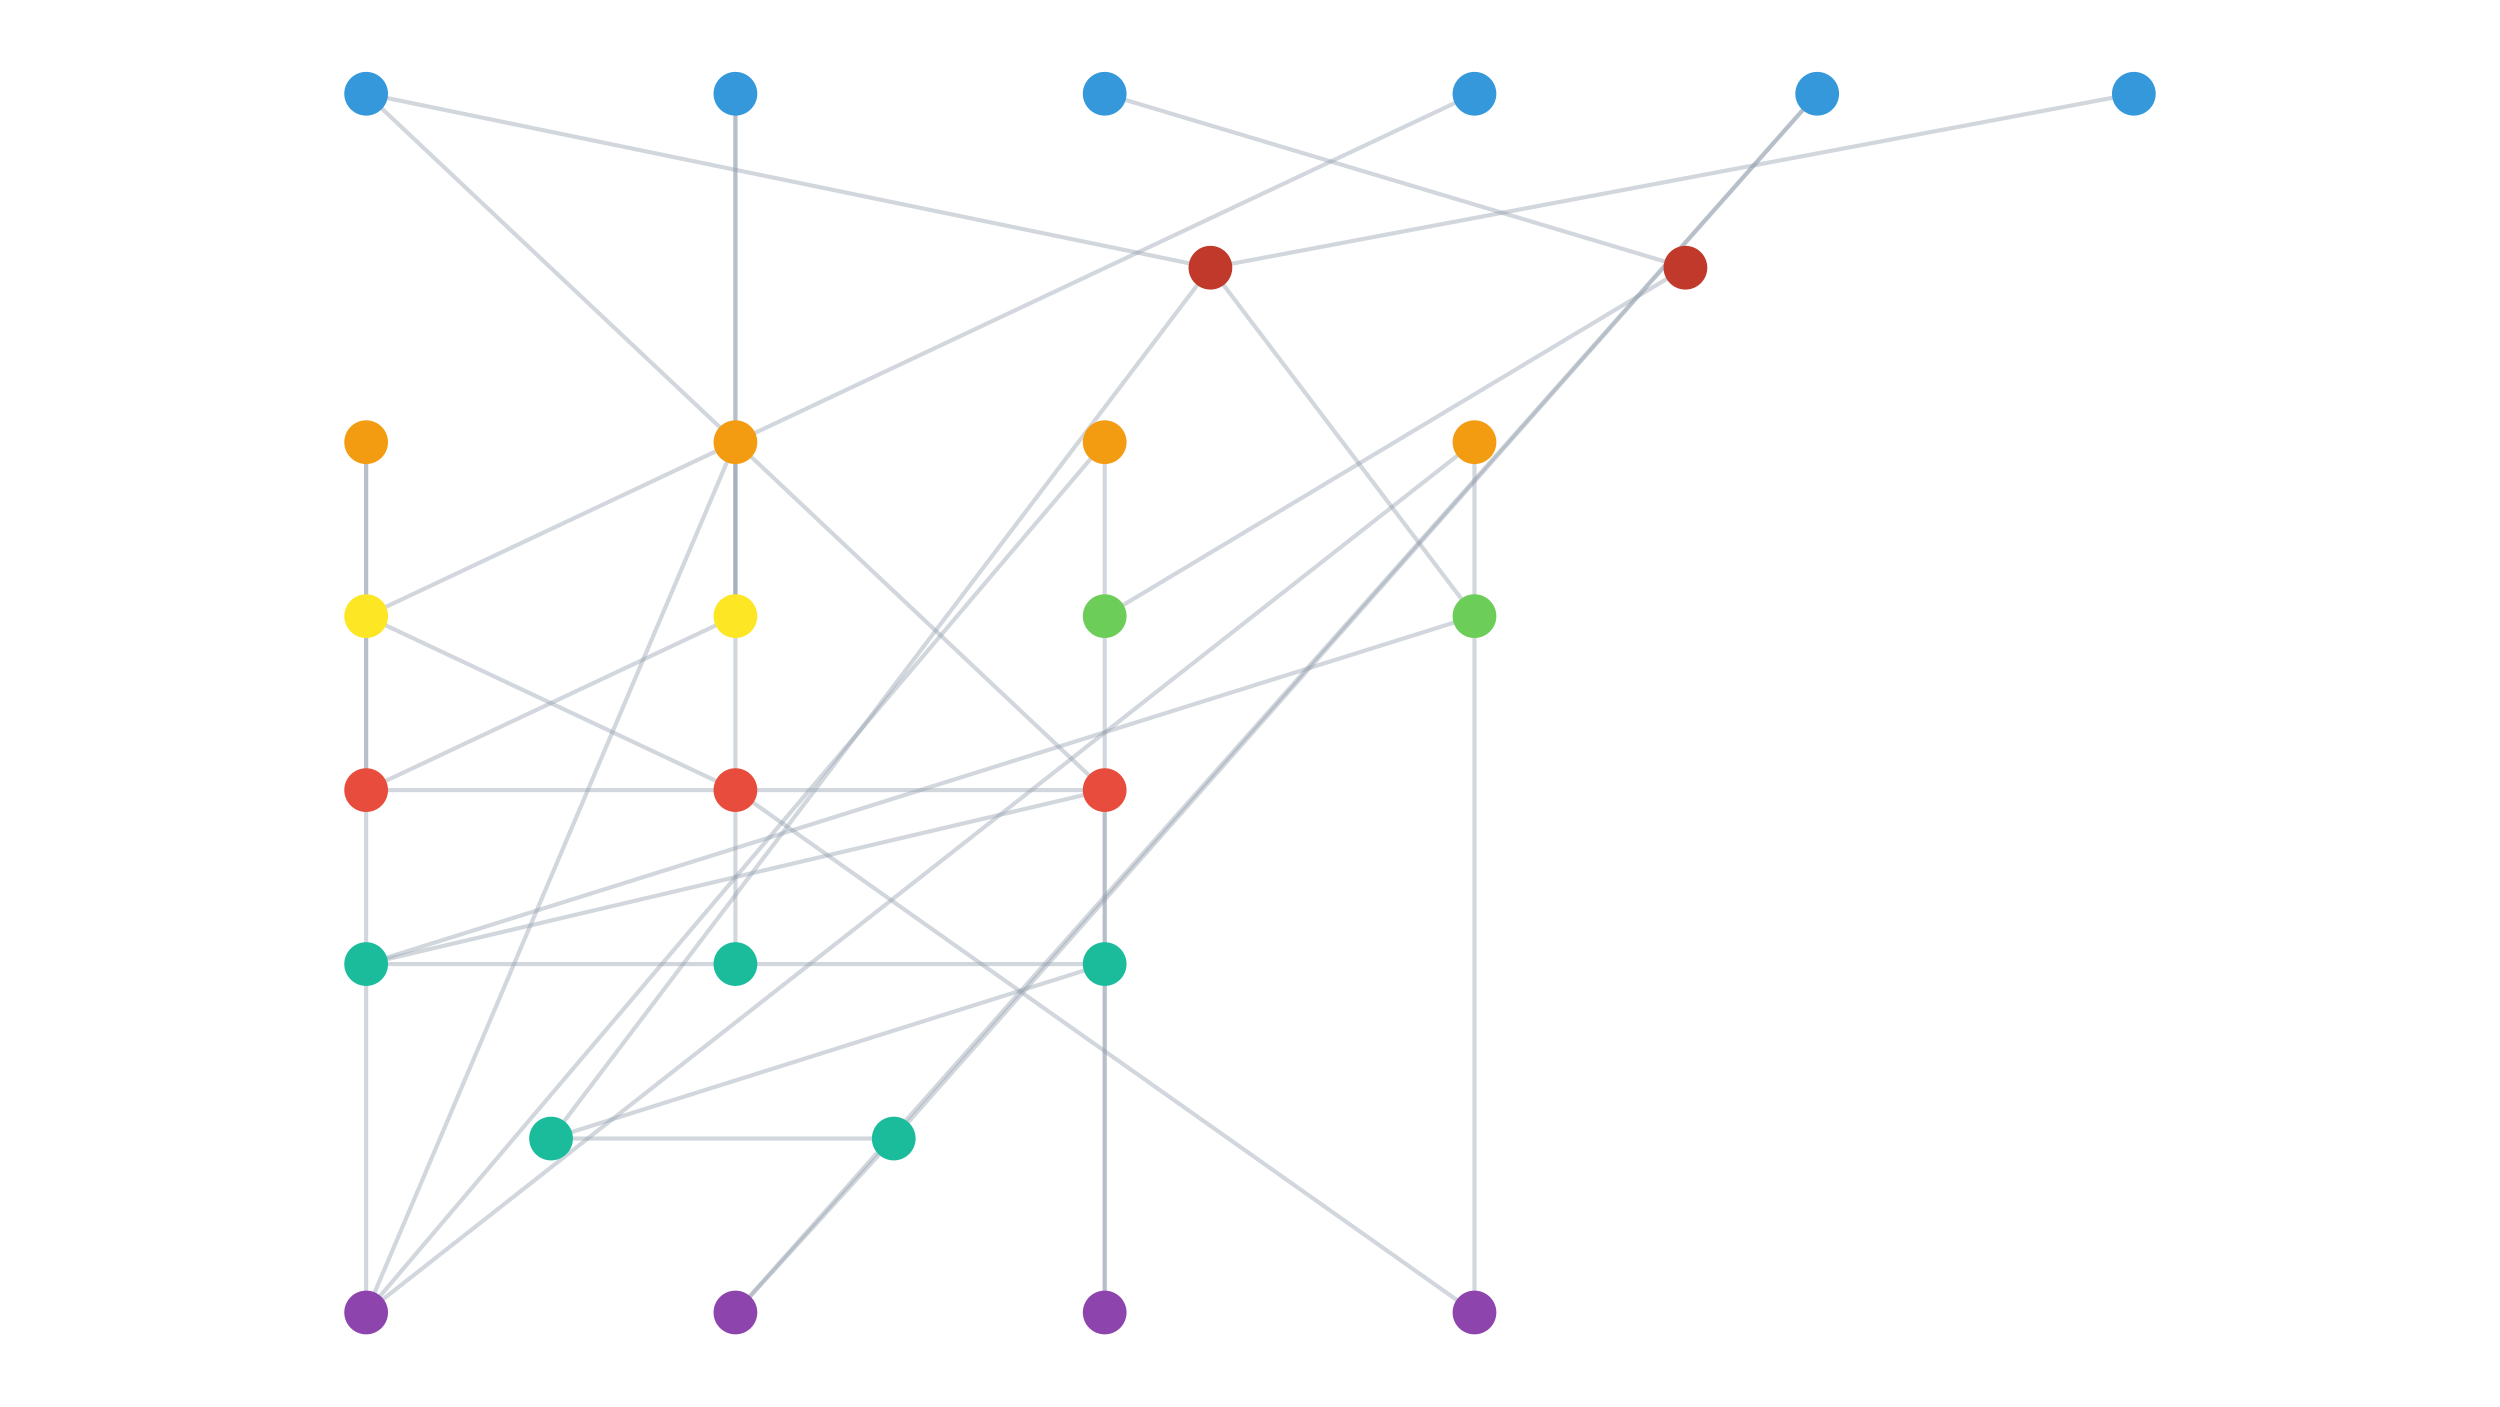
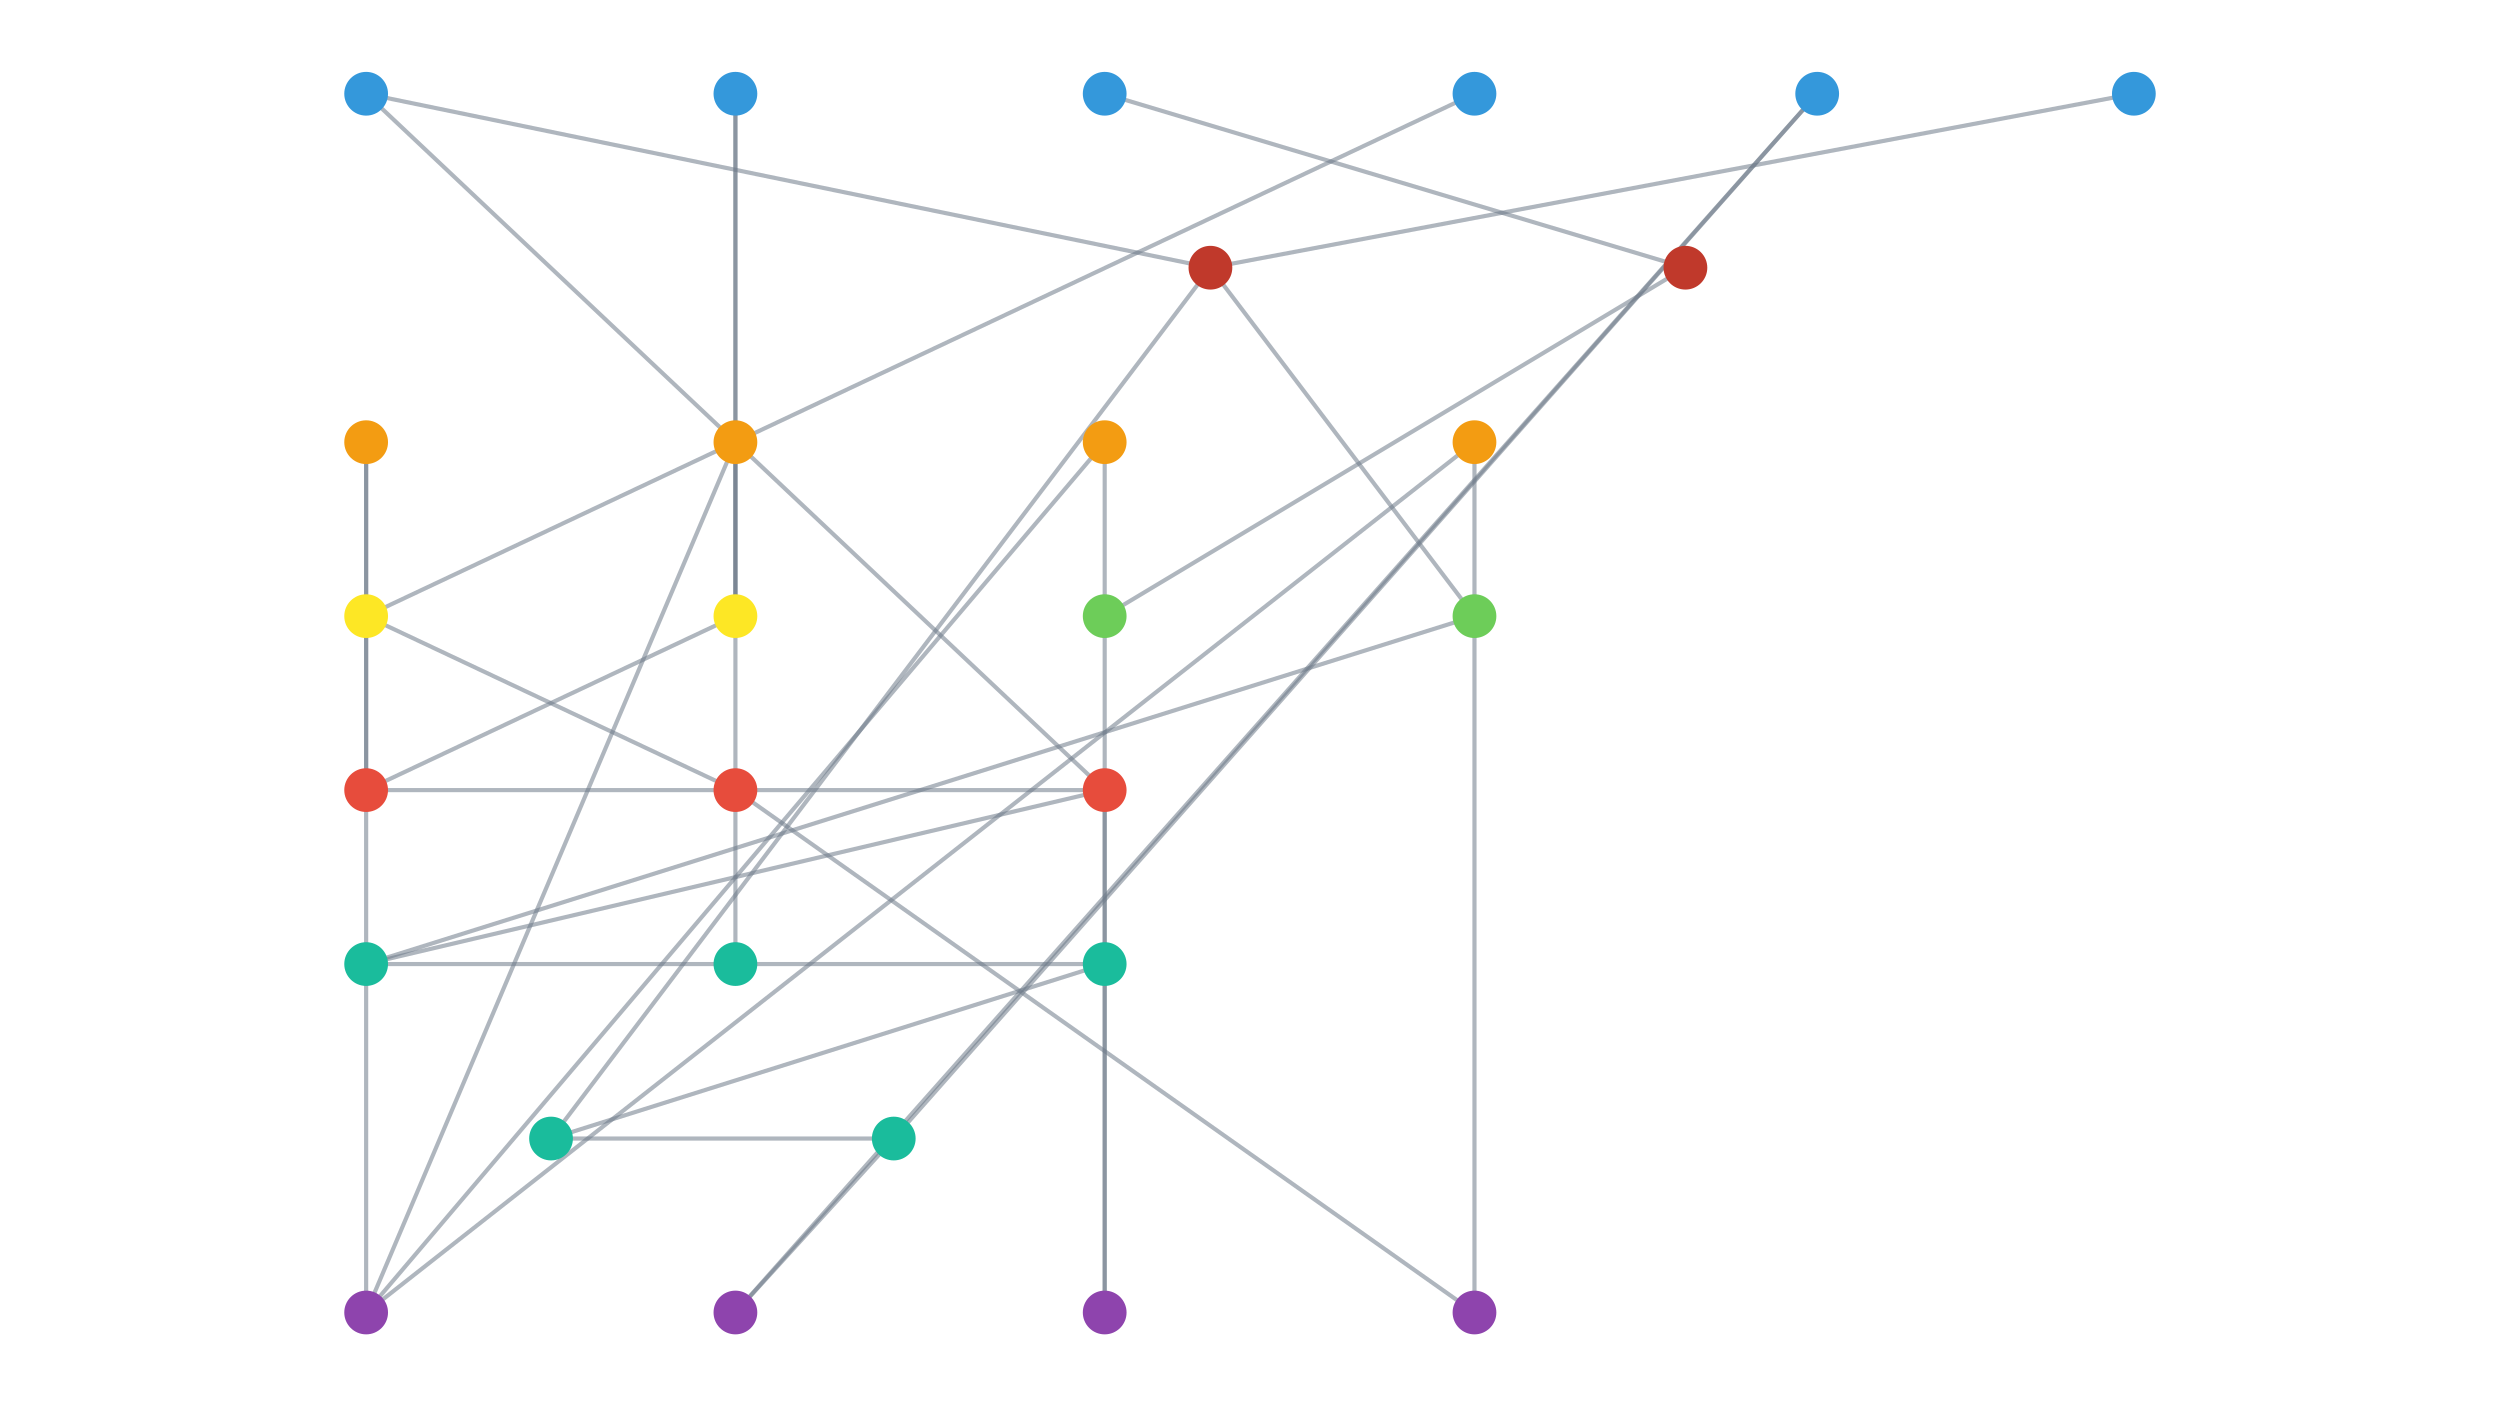
<svg xmlns="http://www.w3.org/2000/svg" viewBox="0 0 480 270" role="img" aria-hidden="true">
-   <g stroke="#8E9BAA" stroke-opacity="0.4" stroke-width="0.8">
+   <g stroke="#6E7A89" stroke-opacity="0.55" stroke-width="0.8">
    <line x1="70.3" y1="18.0" x2="232.4" y2="51.4" />
    <line x1="409.7" y1="18.0" x2="232.4" y2="51.4" />
    <line x1="212.1" y1="18.0" x2="323.6" y2="51.4" />
    <line x1="283.1" y1="18.0" x2="70.3" y2="118.3" />
    <line x1="70.3" y1="84.9" x2="70.3" y2="118.3" />
    <line x1="141.2" y1="84.9" x2="141.2" y2="118.3" />
    <line x1="141.2" y1="18.0" x2="141.2" y2="118.3" />
    <line x1="212.1" y1="84.9" x2="212.1" y2="118.3" />
    <line x1="323.6" y1="51.4" x2="212.1" y2="118.3" />
    <line x1="283.1" y1="84.9" x2="283.1" y2="118.3" />
    <line x1="232.4" y1="51.4" x2="283.1" y2="118.3" />
    <line x1="70.3" y1="118.3" x2="70.3" y2="151.7" />
    <line x1="141.2" y1="118.3" x2="70.3" y2="151.7" />
    <line x1="70.3" y1="118.3" x2="141.2" y2="151.7" />
    <line x1="141.2" y1="18.0" x2="141.2" y2="151.7" />
    <line x1="70.3" y1="151.7" x2="212.1" y2="151.7" />
    <line x1="70.3" y1="18.0" x2="212.1" y2="151.7" />
    <line x1="212.1" y1="151.7" x2="70.3" y2="185.1" />
    <line x1="283.1" y1="118.3" x2="70.3" y2="185.1" />
    <line x1="70.3" y1="185.1" x2="141.2" y2="185.1" />
    <line x1="141.2" y1="151.7" x2="141.2" y2="185.1" />
    <line x1="141.2" y1="185.1" x2="212.1" y2="185.1" />
    <line x1="212.1" y1="118.3" x2="212.1" y2="185.1" />
    <line x1="232.4" y1="51.4" x2="105.8" y2="218.6" />
    <line x1="212.1" y1="185.1" x2="105.8" y2="218.6" />
    <line x1="105.8" y1="218.6" x2="171.6" y2="218.6" />
    <line x1="348.9" y1="18.0" x2="171.6" y2="218.6" />
    <line x1="70.3" y1="84.9" x2="70.3" y2="252.0" />
    <line x1="141.2" y1="84.9" x2="70.3" y2="252.0" />
    <line x1="212.1" y1="84.9" x2="70.3" y2="252.0" />
    <line x1="283.1" y1="84.9" x2="70.3" y2="252.0" />
    <line x1="171.6" y1="218.6" x2="141.2" y2="252.0" />
    <line x1="348.9" y1="18.0" x2="141.2" y2="252.0" />
    <line x1="212.1" y1="185.1" x2="212.1" y2="252.0" />
    <line x1="212.1" y1="151.7" x2="212.1" y2="252.0" />
    <line x1="141.2" y1="151.7" x2="283.1" y2="252.0" />
    <line x1="283.1" y1="118.3" x2="283.1" y2="252.0" />
  </g>
  <g>
    <circle cx="70.3" cy="18.0" r="4.2" fill="#3498DB" />
    <circle cx="141.2" cy="18.0" r="4.2" fill="#3498DB" />
    <circle cx="212.1" cy="18.0" r="4.2" fill="#3498DB" />
    <circle cx="283.1" cy="18.0" r="4.2" fill="#3498DB" />
    <circle cx="348.9" cy="18.0" r="4.2" fill="#3498DB" />
    <circle cx="409.7" cy="18.0" r="4.2" fill="#3498DB" />
    <circle cx="232.4" cy="51.4" r="4.2" fill="#C0392B" />
    <circle cx="323.6" cy="51.4" r="4.2" fill="#C0392B" />
    <circle cx="70.3" cy="84.9" r="4.2" fill="#F39C12" />
    <circle cx="141.2" cy="84.9" r="4.2" fill="#F39C12" />
    <circle cx="212.1" cy="84.9" r="4.2" fill="#F39C12" />
    <circle cx="283.1" cy="84.9" r="4.2" fill="#F39C12" />
    <circle cx="70.3" cy="118.3" r="4.2" fill="#FDE725" />
    <circle cx="141.2" cy="118.3" r="4.2" fill="#FDE725" />
    <circle cx="212.1" cy="118.3" r="4.2" fill="#6DCD59" />
    <circle cx="283.1" cy="118.3" r="4.2" fill="#6DCD59" />
    <circle cx="70.3" cy="151.7" r="4.2" fill="#E74C3C" />
    <circle cx="141.2" cy="151.7" r="4.2" fill="#E74C3C" />
    <circle cx="212.1" cy="151.7" r="4.2" fill="#E74C3C" />
    <circle cx="70.3" cy="185.1" r="4.2" fill="#1ABC9C" />
    <circle cx="141.2" cy="185.1" r="4.2" fill="#1ABC9C" />
    <circle cx="212.1" cy="185.1" r="4.2" fill="#1ABC9C" />
    <circle cx="105.8" cy="218.6" r="4.2" fill="#1ABC9C" />
    <circle cx="171.6" cy="218.6" r="4.2" fill="#1ABC9C" />
    <circle cx="70.3" cy="252.0" r="4.2" fill="#8E44AD" />
    <circle cx="141.2" cy="252.0" r="4.2" fill="#8E44AD" />
    <circle cx="212.1" cy="252.0" r="4.2" fill="#8E44AD" />
    <circle cx="283.1" cy="252.0" r="4.2" fill="#8E44AD" />
  </g>
</svg>
